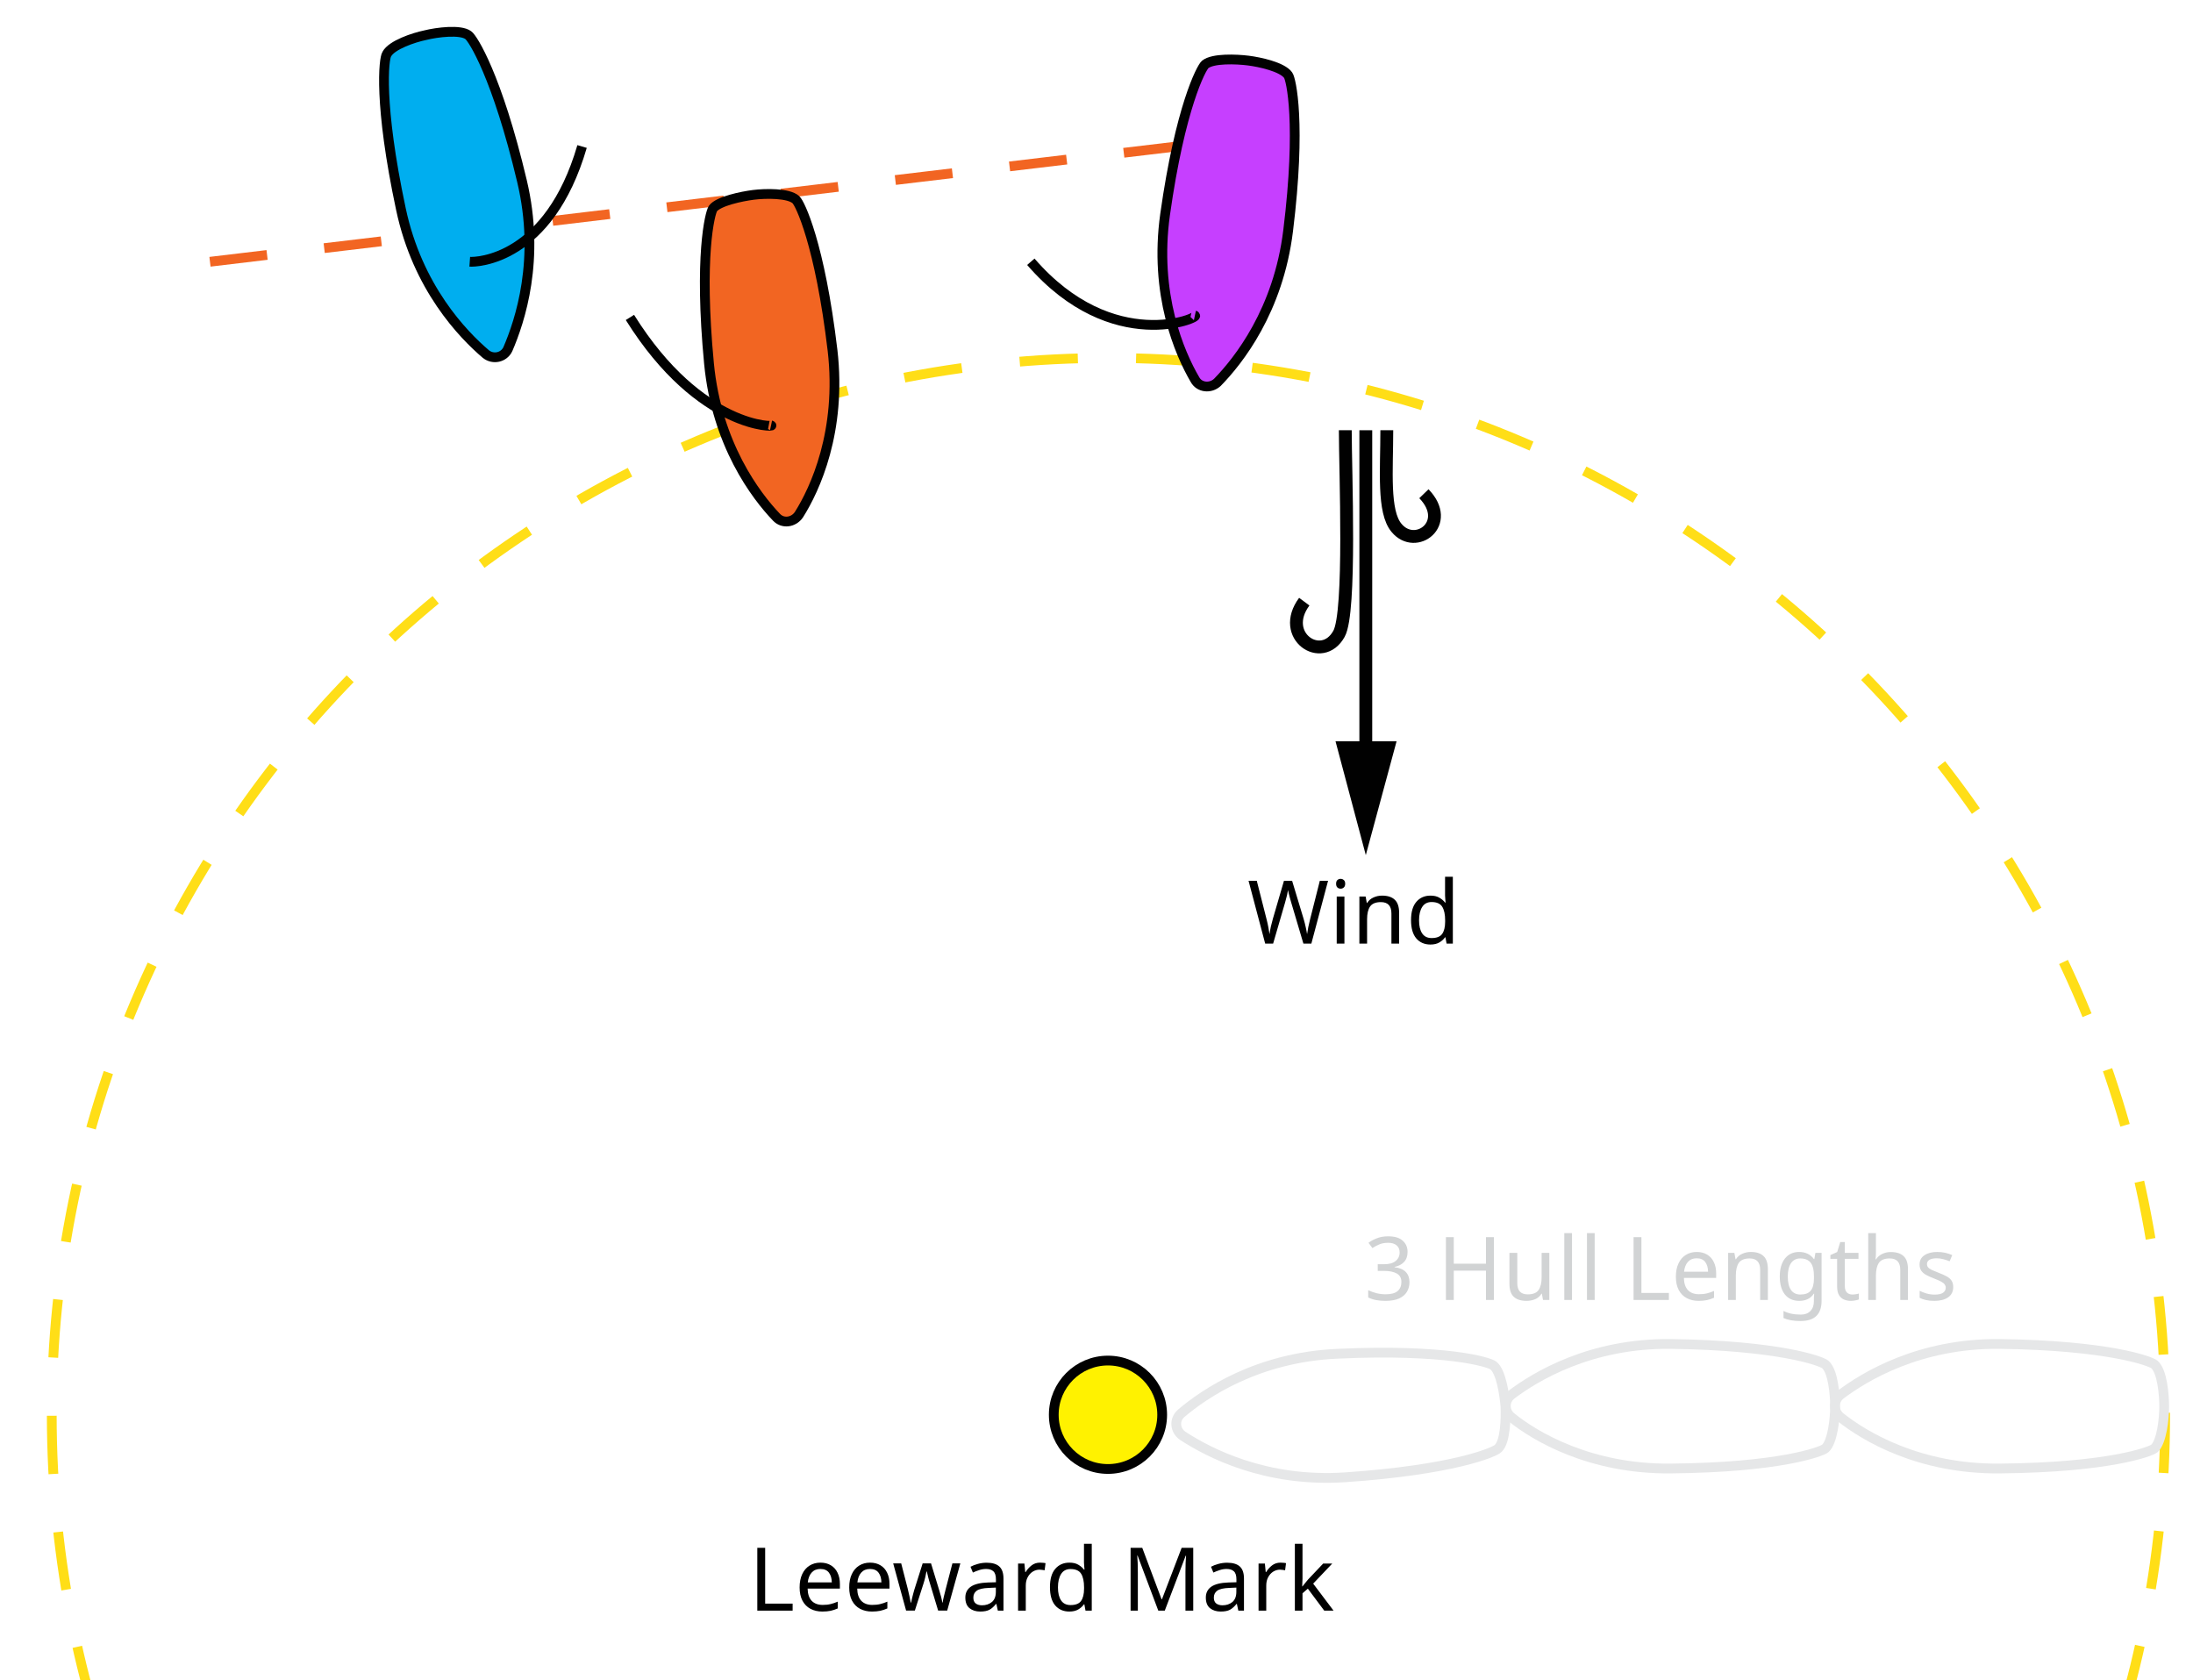
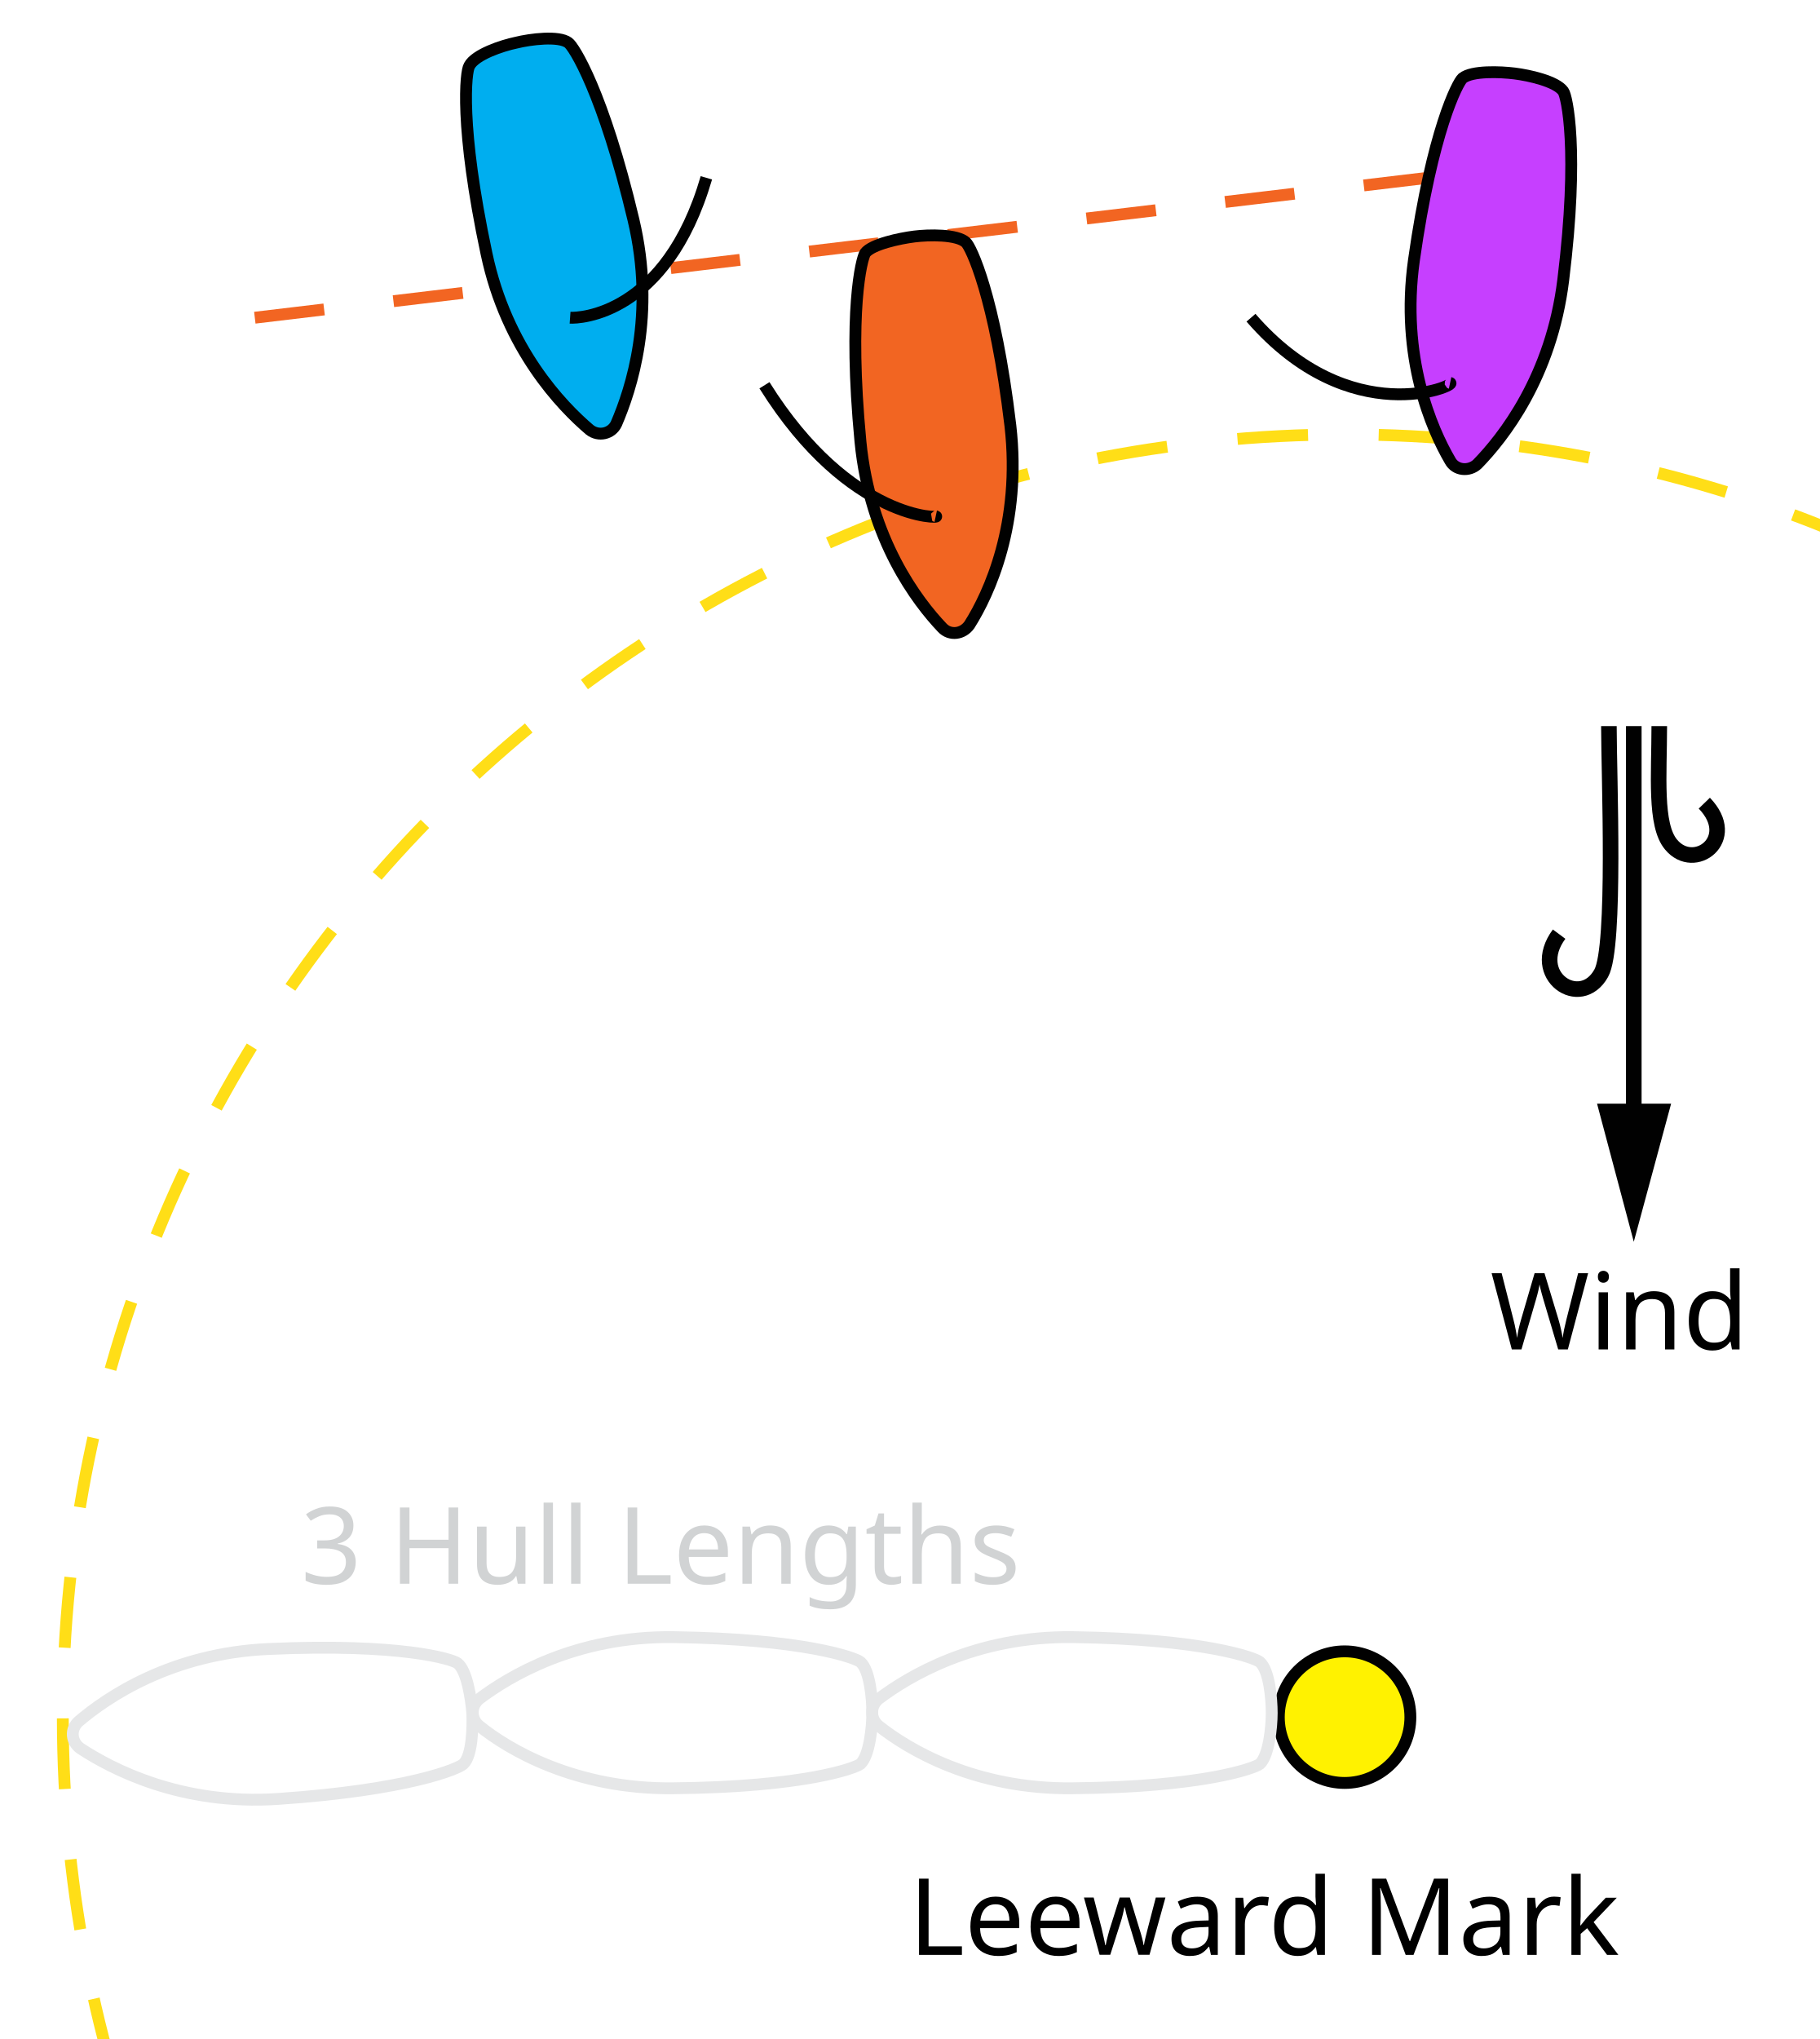
- <svg xmlns="http://www.w3.org/2000/svg" version="1.1" id="Layer_1" x="0px" y="0px" viewBox="0 0 449.1 344" style="enable-background:new 0 0 449.1 344;" xml:space="preserve">
+ <svg xmlns="http://www.w3.org/2000/svg" version="1.1" id="Layer_1" x="0px" y="0px" viewBox="0 0 307 344" style="enable-background:new 0 0 307 344;" xml:space="preserve">
  <style type="text/css">
	.st0{fill:none;stroke:#F26522;stroke-width:2;stroke-miterlimit:7.017;stroke-dasharray:11.779,11.779;}
	.st1{fill:none;stroke:#FFDE17;stroke-width:2;stroke-miterlimit:7.017;stroke-dasharray:11.925,11.925;}
	.st2{fill:#FFF200;stroke:#010101;stroke-width:2;stroke-miterlimit:10;}
	.st3{font-family:'Arial-BoldMT';}
	.st4{font-size:18px;}
	.st5{fill:none;stroke:#010101;stroke-width:2.63;stroke-miterlimit:10;}
	.st6{fill:#010101;}
	.st7{font-family:'ArialMT';}
	.st8{fill:#F26522;stroke:#010101;stroke-width:2;stroke-miterlimit:7.017;}
	.st9{fill:none;stroke:#010101;stroke-width:2;stroke-miterlimit:7.017;}
	.st10{fill:#00AEEF;stroke:#010101;stroke-width:2;stroke-miterlimit:7.017;}
	.st11{fill:none;stroke:#F26522;stroke-miterlimit:7.017;}
	.st12{fill:none;stroke:#E6E7E8;stroke-width:2;stroke-miterlimit:7.017;}
	.st13{fill:#D1D3D4;}
	.st14{font-family:'MyriadPro-Regular';}
	.st15{fill:#C63FFF;stroke:#010101;stroke-width:2;stroke-miterlimit:7.017;}
</style>
  <g id="g9">
    <g id="g8">
      <line id="line7" class="st0" x1="43" y1="53.6" x2="240.9" y2="30" />
    </g>
  </g>
  <g id="g1">
    <circle id="circle1" class="st1" cx="227" cy="289.7" r="216.4" />
  </g>
  <circle id="circle2" class="st2" cx="226.9" cy="289.7" r="11.1" />
  <text id="text2" transform="matrix(1 0 0 1 153.3372 329.8073)" class="st3 st4">Leeward Mark</text>
  <g id="g5">
    <g id="g4">
      <g id="g3">
-         <line id="line2" class="st5" x1="279.7" y1="88.1" x2="279.7" y2="156" />
+         <line id="line2" class="st5" x1="275.7" y1="122.5" x2="275.7" y2="190.4" />
        <g id="g2">
-           <polygon id="polygon2" class="st6" points="273.5,151.8 279.7,175.1 286,151.8     " />
+           <polygon id="polygon2" class="st6" points="269.5,186.2 275.7,209.5 282,186.2     " />
        </g>
      </g>
    </g>
-     <path id="path4" class="st5" d="M284,88.1c0,8.2-0.8,16.7,2,20c3.9,4.7,11.5-0.9,5.6-7" />
-     <path id="path5" class="st5" d="M275.5,88.1c0,8.2,1.2,37.3-1.3,41.7c-3.5,6.3-12.3,0.4-7.1-6.6" />
+     <path id="path4" class="st5" d="M280,122.5c0,8.2-0.8,16.7,2,20c3.9,4.7,11.5-0.9,5.6-7" />
+     <path id="path5" class="st5" d="M271.5,122.5c0,8.2,1.2,37.3-1.3,41.7c-3.5,6.3-12.3,0.4-7.1-6.6" />
  </g>
-   <text id="text5" transform="matrix(1 0 0 1 255.4702 193.2238)" class="st7 st4">Wind</text>
+   <text id="text5" transform="matrix(1 0 0 1 251.4931 227.662)" class="st7 st4">Wind</text>
  <g id="g6">
    <path id="path1317_00000134934487493084475570000006058517342375187857_" class="st8" d="M170.5,71.8c-2.6-21.9-6.7-30.2-7.5-30.9   c-1.5-1.4-6.3-1.3-8.7-1s-7.2,1.3-8.3,2.8c-0.6,0.9-2.9,9.8-0.8,31.8c1.6,16.5,9.6,27,13.8,31.4c1.3,1.4,3.5,1.1,4.6-0.5   C166.9,100.2,172.4,88.3,170.5,71.8z" />
    <path id="path6" class="st9" d="M157.9,87.1c1.4,0.3-14.4,1.1-28.9-22.1" />
  </g>
  <g id="g10">
    <path id="path1317_00000013177402082359716090000011826111779853773448_" class="st10" d="M106.9,37.1c-5.1-21.5-10.1-29.3-11-29.9   c-1.6-1.2-6.4-0.6-8.8,0c-2.4,0.5-6.9,2-7.9,3.9c-0.6,0.9-1.7,10.1,2.9,31.7c3.4,16.1,12.7,25.7,17.4,29.7c1.5,1.2,3.7,0.7,4.5-1   C106.5,65.7,110.7,53.1,106.9,37.1z" />
    <path id="path9" class="st9" d="M96.2,53.6c1.4,0.1,16.2-0.3,23-23.6" />
  </g>
  <path id="path11" class="st11" d="M81.1,389.2" />
-   <path id="path1317_00000001626342459417705030000014968348285088923021_" class="st12" d="M275.5,302.5c22-1.5,30.5-5.1,31.3-5.9  c1.5-1.4,1.6-6.2,1.5-8.6c-0.2-2.4-0.9-7.2-2.5-8.4c-0.9-0.7-9.7-3.4-31.8-2.4c-16.5,0.7-27.4,8.2-32.1,12.2  c-1.5,1.3-1.3,3.5,0.3,4.6C247.4,297.4,259.1,303.6,275.5,302.5z" />
-   <path id="path1317_00000149382868289508930510000004295788303968221356_" class="st12" d="M342.2,300.7c22.1-0.2,30.7-3.4,31.6-4.1  c1.5-1.4,2-6.1,2-8.6c0-2.4-0.4-7.2-2-8.6c-0.8-0.7-9.5-3.9-31.6-4.2c-16.5-0.2-27.8,6.7-32.7,10.4c-1.5,1.2-1.5,3.4,0,4.6  C314.3,294.1,325.7,300.9,342.2,300.7z" />
-   <path id="path1317_00000152977134369279196520000004090396356190554002_" class="st12" d="M409.6,300.7c22.1-0.2,30.7-3.4,31.6-4.1  c1.5-1.4,2-6.1,2-8.6c0-2.4-0.4-7.2-2-8.6c-0.8-0.7-9.5-3.9-31.6-4.2c-16.5-0.2-27.8,6.7-32.7,10.4c-1.5,1.2-1.5,3.4,0,4.6  C381.8,294.1,393.1,300.9,409.6,300.7z" />
-   <text id="text13" transform="matrix(1 0 0 1 279.3789 266.1889)" class="st13 st14 st4">3 Hull Lengths</text>
+   <path id="path1317_00000001626342459417705030000014968348285088923021_" class="st12" d="M46.9,303.5c22-1.5,30.5-5.1,31.3-5.9  c1.5-1.4,1.6-6.2,1.5-8.6c-0.2-2.4-0.9-7.2-2.5-8.4c-0.9-0.7-9.7-3.4-31.8-2.4c-16.5,0.7-27.4,8.2-32.1,12.2  c-1.5,1.3-1.3,3.5,0.3,4.6C18.8,298.4,30.5,304.6,46.9,303.5z" />
+   <path id="path1317_00000149382868289508930510000004295788303968221356_" class="st12" d="M113.6,301.7c22.1-0.2,30.7-3.4,31.6-4.1  c1.5-1.4,2-6.1,2-8.6c0-2.4-0.4-7.2-2-8.6c-0.8-0.7-9.5-3.9-31.6-4.2c-16.5-0.2-27.8,6.7-32.7,10.4c-1.5,1.2-1.5,3.4,0,4.6  C85.7,295.1,97.1,301.9,113.6,301.7z" />
+   <path id="path1317_00000152977134369279196520000004090396356190554002_" class="st12" d="M181,301.7c22.1-0.2,30.7-3.4,31.6-4.1  c1.5-1.4,2-6.1,2-8.6c0-2.4-0.4-7.2-2-8.6c-0.8-0.7-9.5-3.9-31.6-4.2c-16.5-0.2-27.8,6.7-32.7,10.4c-1.5,1.2-1.5,3.4,0,4.6  C153.2,295.1,164.5,301.9,181,301.7z" />
+   <text id="text13" transform="matrix(1 0 0 1 50.7632 267.1889)" class="st13 st14 st4">3 Hull Lengths</text>
  <path id="path1317_00000061456797756994941070000011693019937171705500_" class="st15" d="M263.8,47.2c2.7-21.9,0.6-31,0-31.8  c-1.2-1.7-5.8-2.7-8.2-3c-2.4-0.3-7.2-0.5-8.8,0.8c-0.8,0.7-5.1,8.8-8.2,30.7c-2.3,16.4,3,28.5,6.1,33.8c0.9,1.7,3.2,1.9,4.6,0.6  C253.6,73.9,261.8,63.6,263.8,47.2z" />
  <path id="path6_00000114791699644626326830000011745995410443947428_" class="st9" d="M244.7,64.6c1.4,0.3-16.8,8.4-33.6-11" />
</svg>
